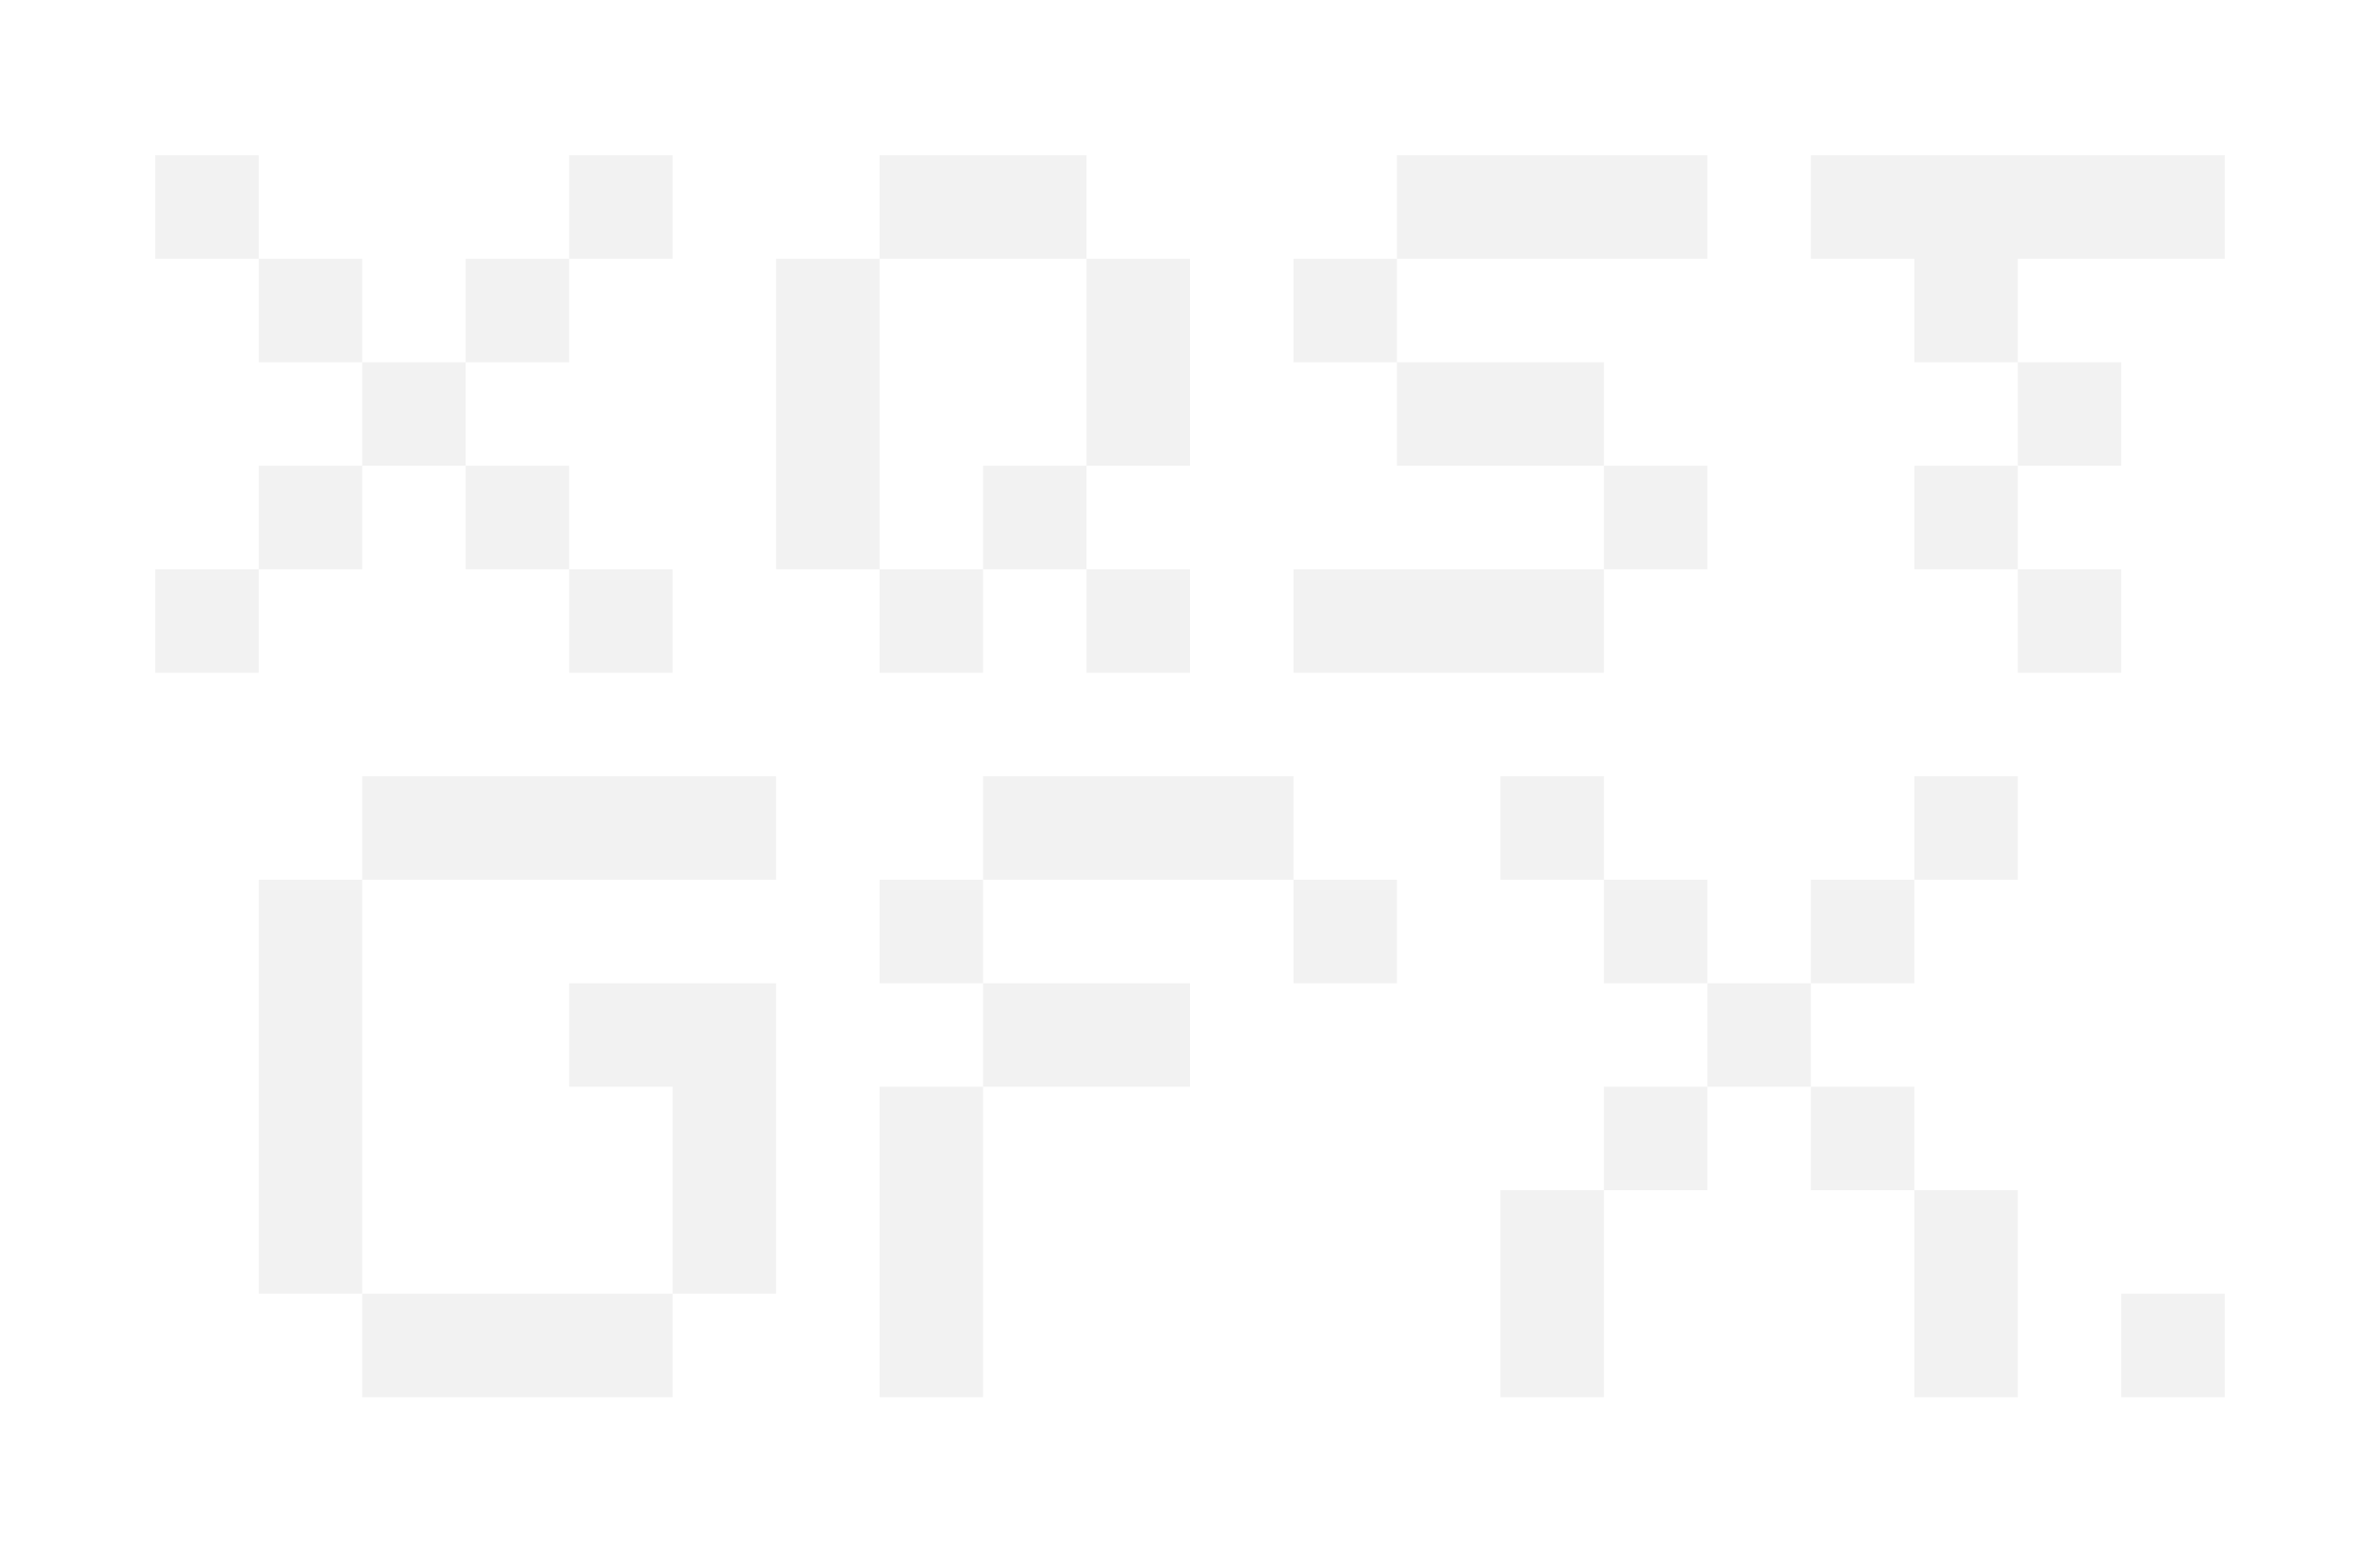
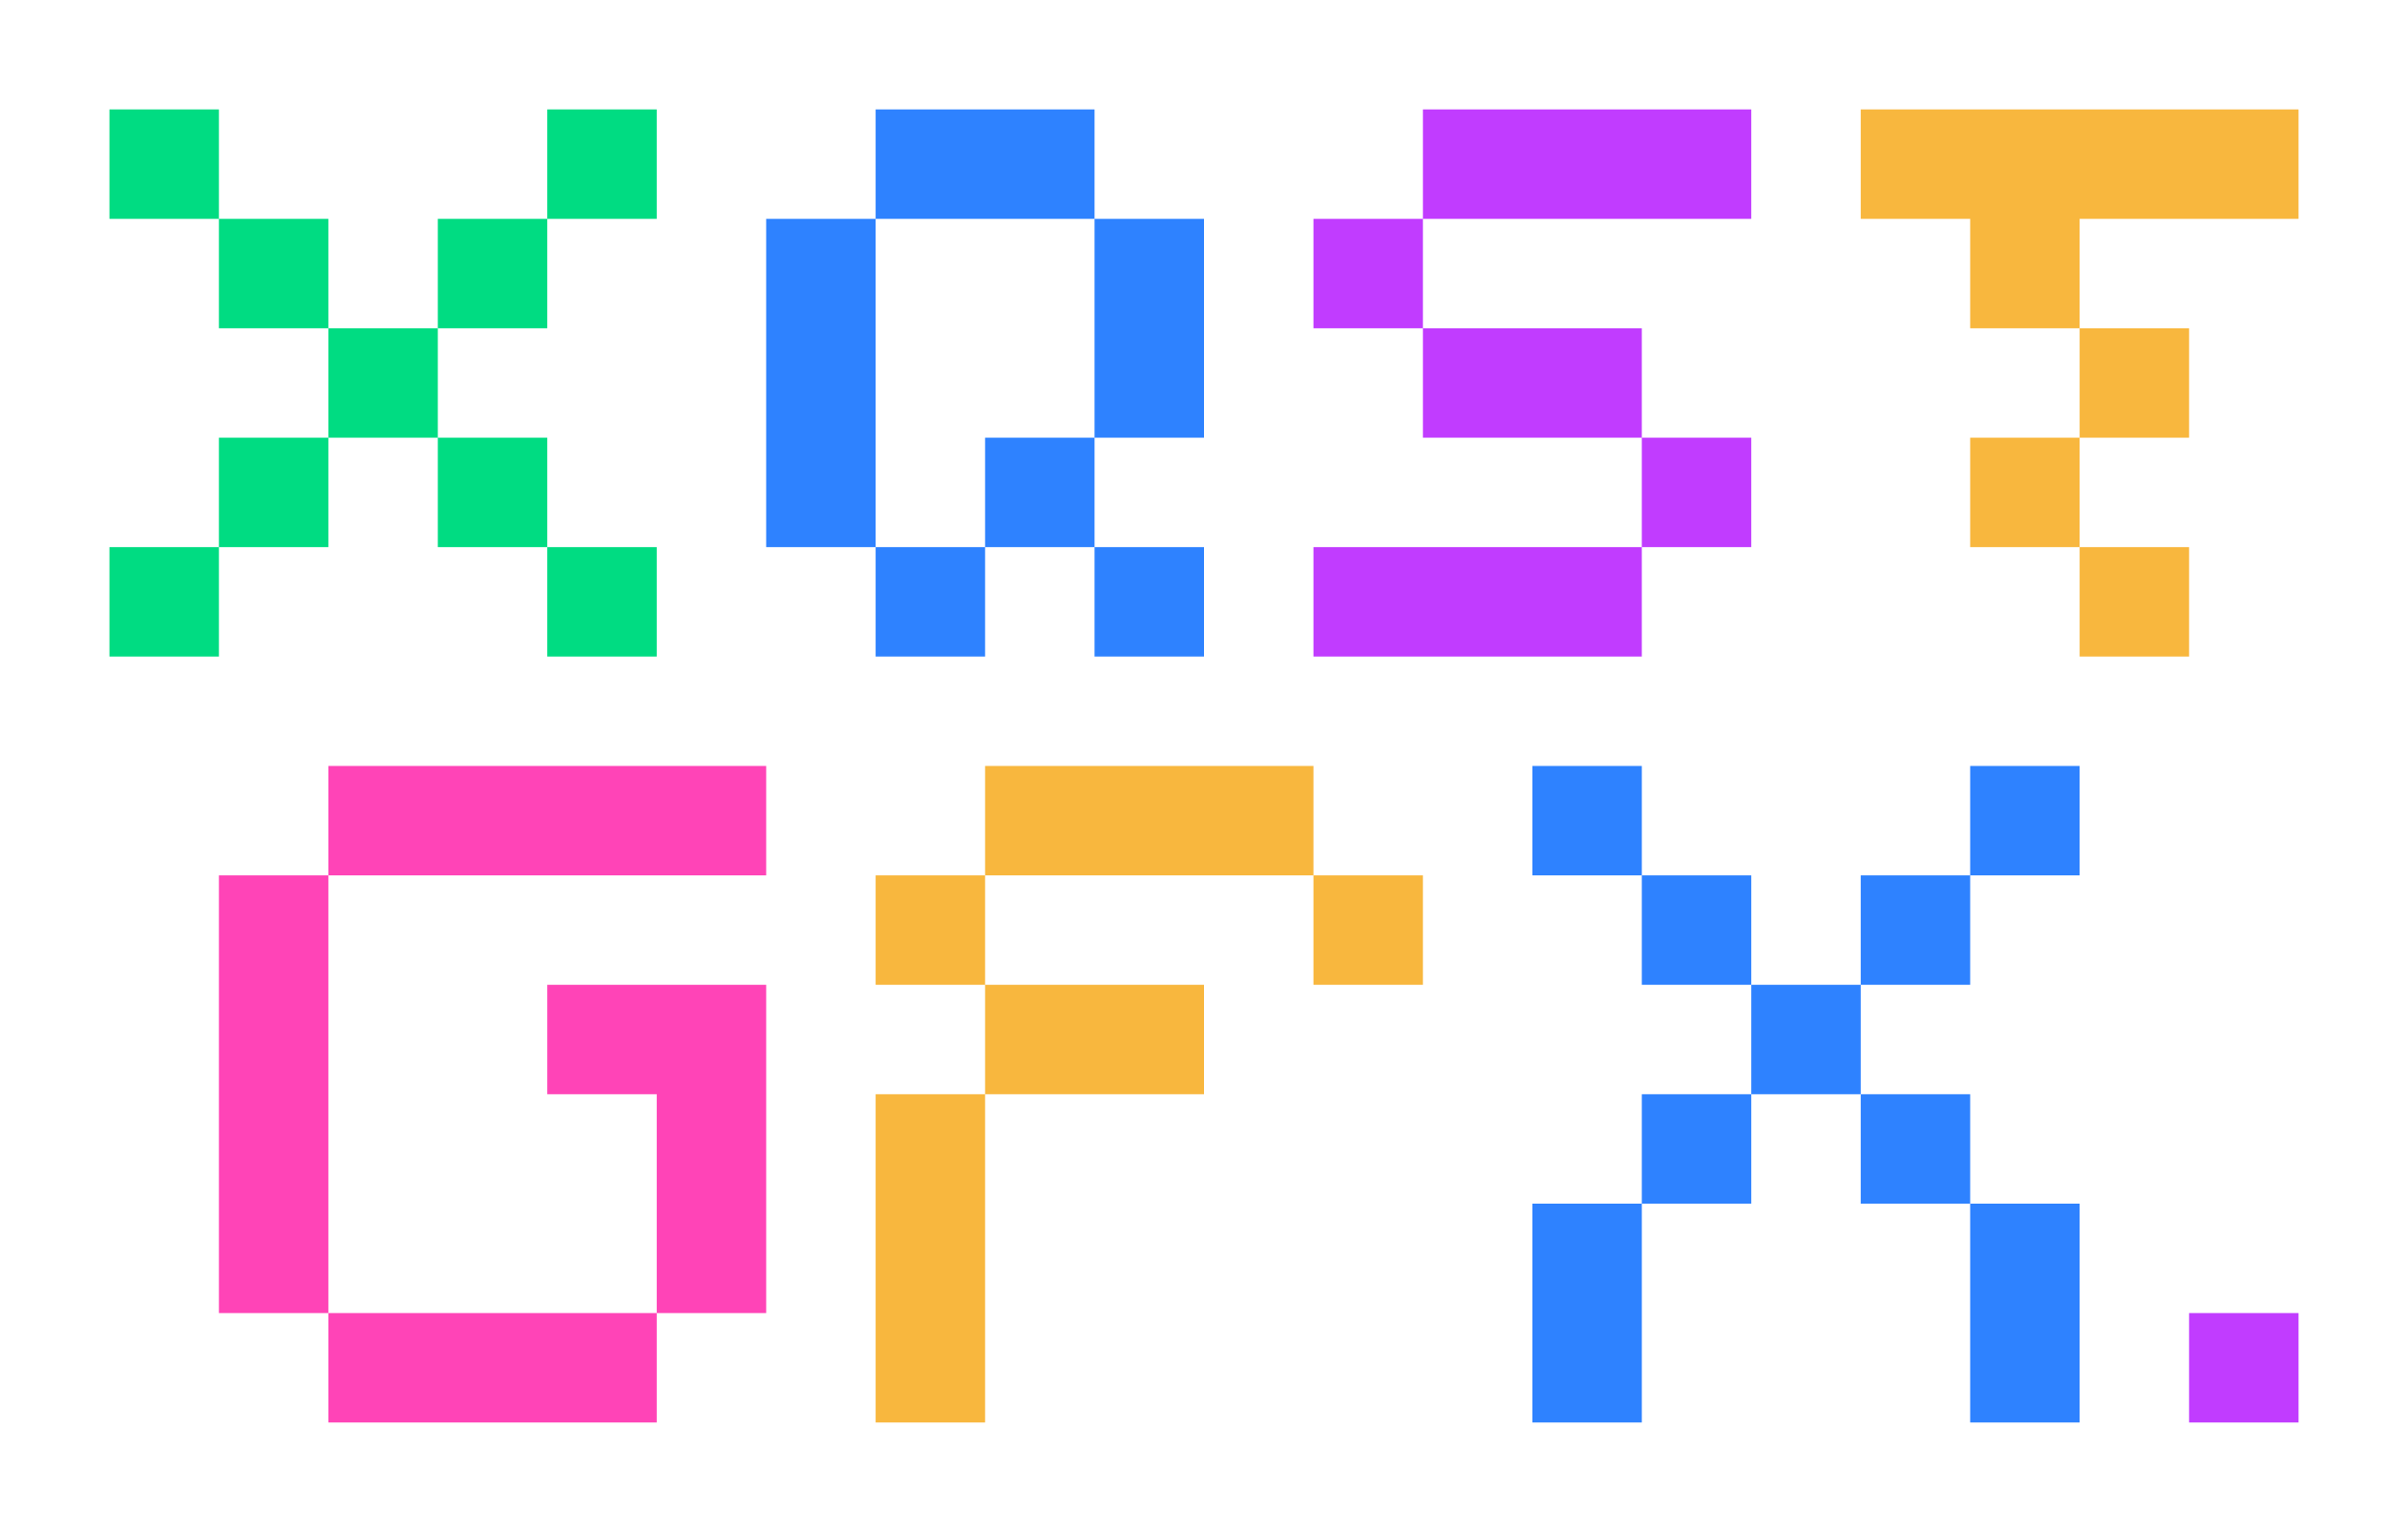
- <svg xmlns="http://www.w3.org/2000/svg" viewBox="0 0 230 150" fill="none">
-   <path fill-rule="evenodd" clip-rule="evenodd" d="M15 15H25V25H15V15ZM35 35H25V25H35V35ZM45 35H35V45H25V55H15V65H25V55H35V45H45V55H55V65H65V55H55V45H45V35ZM55 25V35H45V25H55ZM55 25V15H65V25H55ZM115 75H125V85H115H105H95V75H105H115ZM95 95H85V85H95V95ZM105 95H95V105H85V115V125V135H95V125V115V105H105H115V95H105ZM125 85H135V95H125V85ZM135 25H125V35H135V45H145H155V55H145H135H125V65H135H145H155V55H165V45H155V35H145H135V25ZM135 25H145H155H165V15H155H145H135V25ZM25 85H35V95V105V115V125H25V115V105V95V85ZM65 125V135H55H45H35V125H45H55H65ZM65 125V115V105H55V95H65H75V105V115V125H65ZM35 85V75H45H55H65H75V85H65H55H45H35ZM155 75H145V85H155V95H165V105H155V115H145V125V135H155V125V115H165V105H175V115H185V125V135H195V125V115H185V105H175V95H185V85H195V75H185V85H175V95H165V85H155V75ZM185 15H175V25H185V35H195V45H185V55H195V65H205V55H195V45H205V35H195V25H205H215V15H205H195H185ZM85 25H75V35V45V55H85V65H95V55H105V65H115V55H105V45H115V35V25H105V15H95H85V25ZM85 25H95H105V35V45H95V55H85V45V35V25ZM215 125H205V135H215V125Z" fill="#F2F2F2" />
+ <svg xmlns="http://www.w3.org/2000/svg" viewBox="0 0 22 14" fill="none">
+   <path d="M20 12H21V13H20V12Z" fill="#C13CFF" />
+   <path d="M14 7H15V8H16V9H17V8H18V7H19V8H18V9H17V10H18V11H19V12V13H18V12V11H17V10H16V11H15V12V13H14V12V11H15V10H16V9H15V8H14V7Z" fill="#2E82FF" />
+   <path d="M11 7H12V8H13V9H12V8H11H10H9V9H10H11V10H10H9V11V12V13H8V12V11V10H9V9H8V8H9V7H10H11Z" fill="#F8B73E" />
+   <path d="M2 8H3V7H4H5H6H7V8H6H5H4H3V9V10V11V12H4H5H6V11V10H5V9H6H7V10V11V12H6V13H5H4H3V12H2V11V10V9V8Z" fill="#FF44B7" />
+   <path d="M17 1H18H19H20H21V2H20H19V3H20V4H19V5H20V6H19V5H18V4H19V3H18V2H17V1Z" fill="#F8B73E" />
+   <path d="M12 2H13V1H14H15H16V2H15H14H13V3H14H15V4H16V5H15V6H14H13H12V5H13H14H15V4H14H13V3H12V2Z" fill="#C13CFF" />
+   <path fill-rule="evenodd" clip-rule="evenodd" d="M1 1H2V2H1V1ZM3 3H2V2H3V3ZM4 3H3V4H2V5H1V6H2V5H3V4H4V5H5V6H6V5H5V4H4V3ZM5 2V3H4V2H5ZM5 2V1H6V2H5Z" fill="#00DC82" />
+   <path fill-rule="evenodd" clip-rule="evenodd" d="M8 1H10V2H8V1ZM8 5H7V2H8V5ZM9 5V6H8V5H9ZM10 4H9V5H10V6H11V5H10V4ZM10 4H11V2H10V4Z" fill="#2E82FF" />
</svg>
